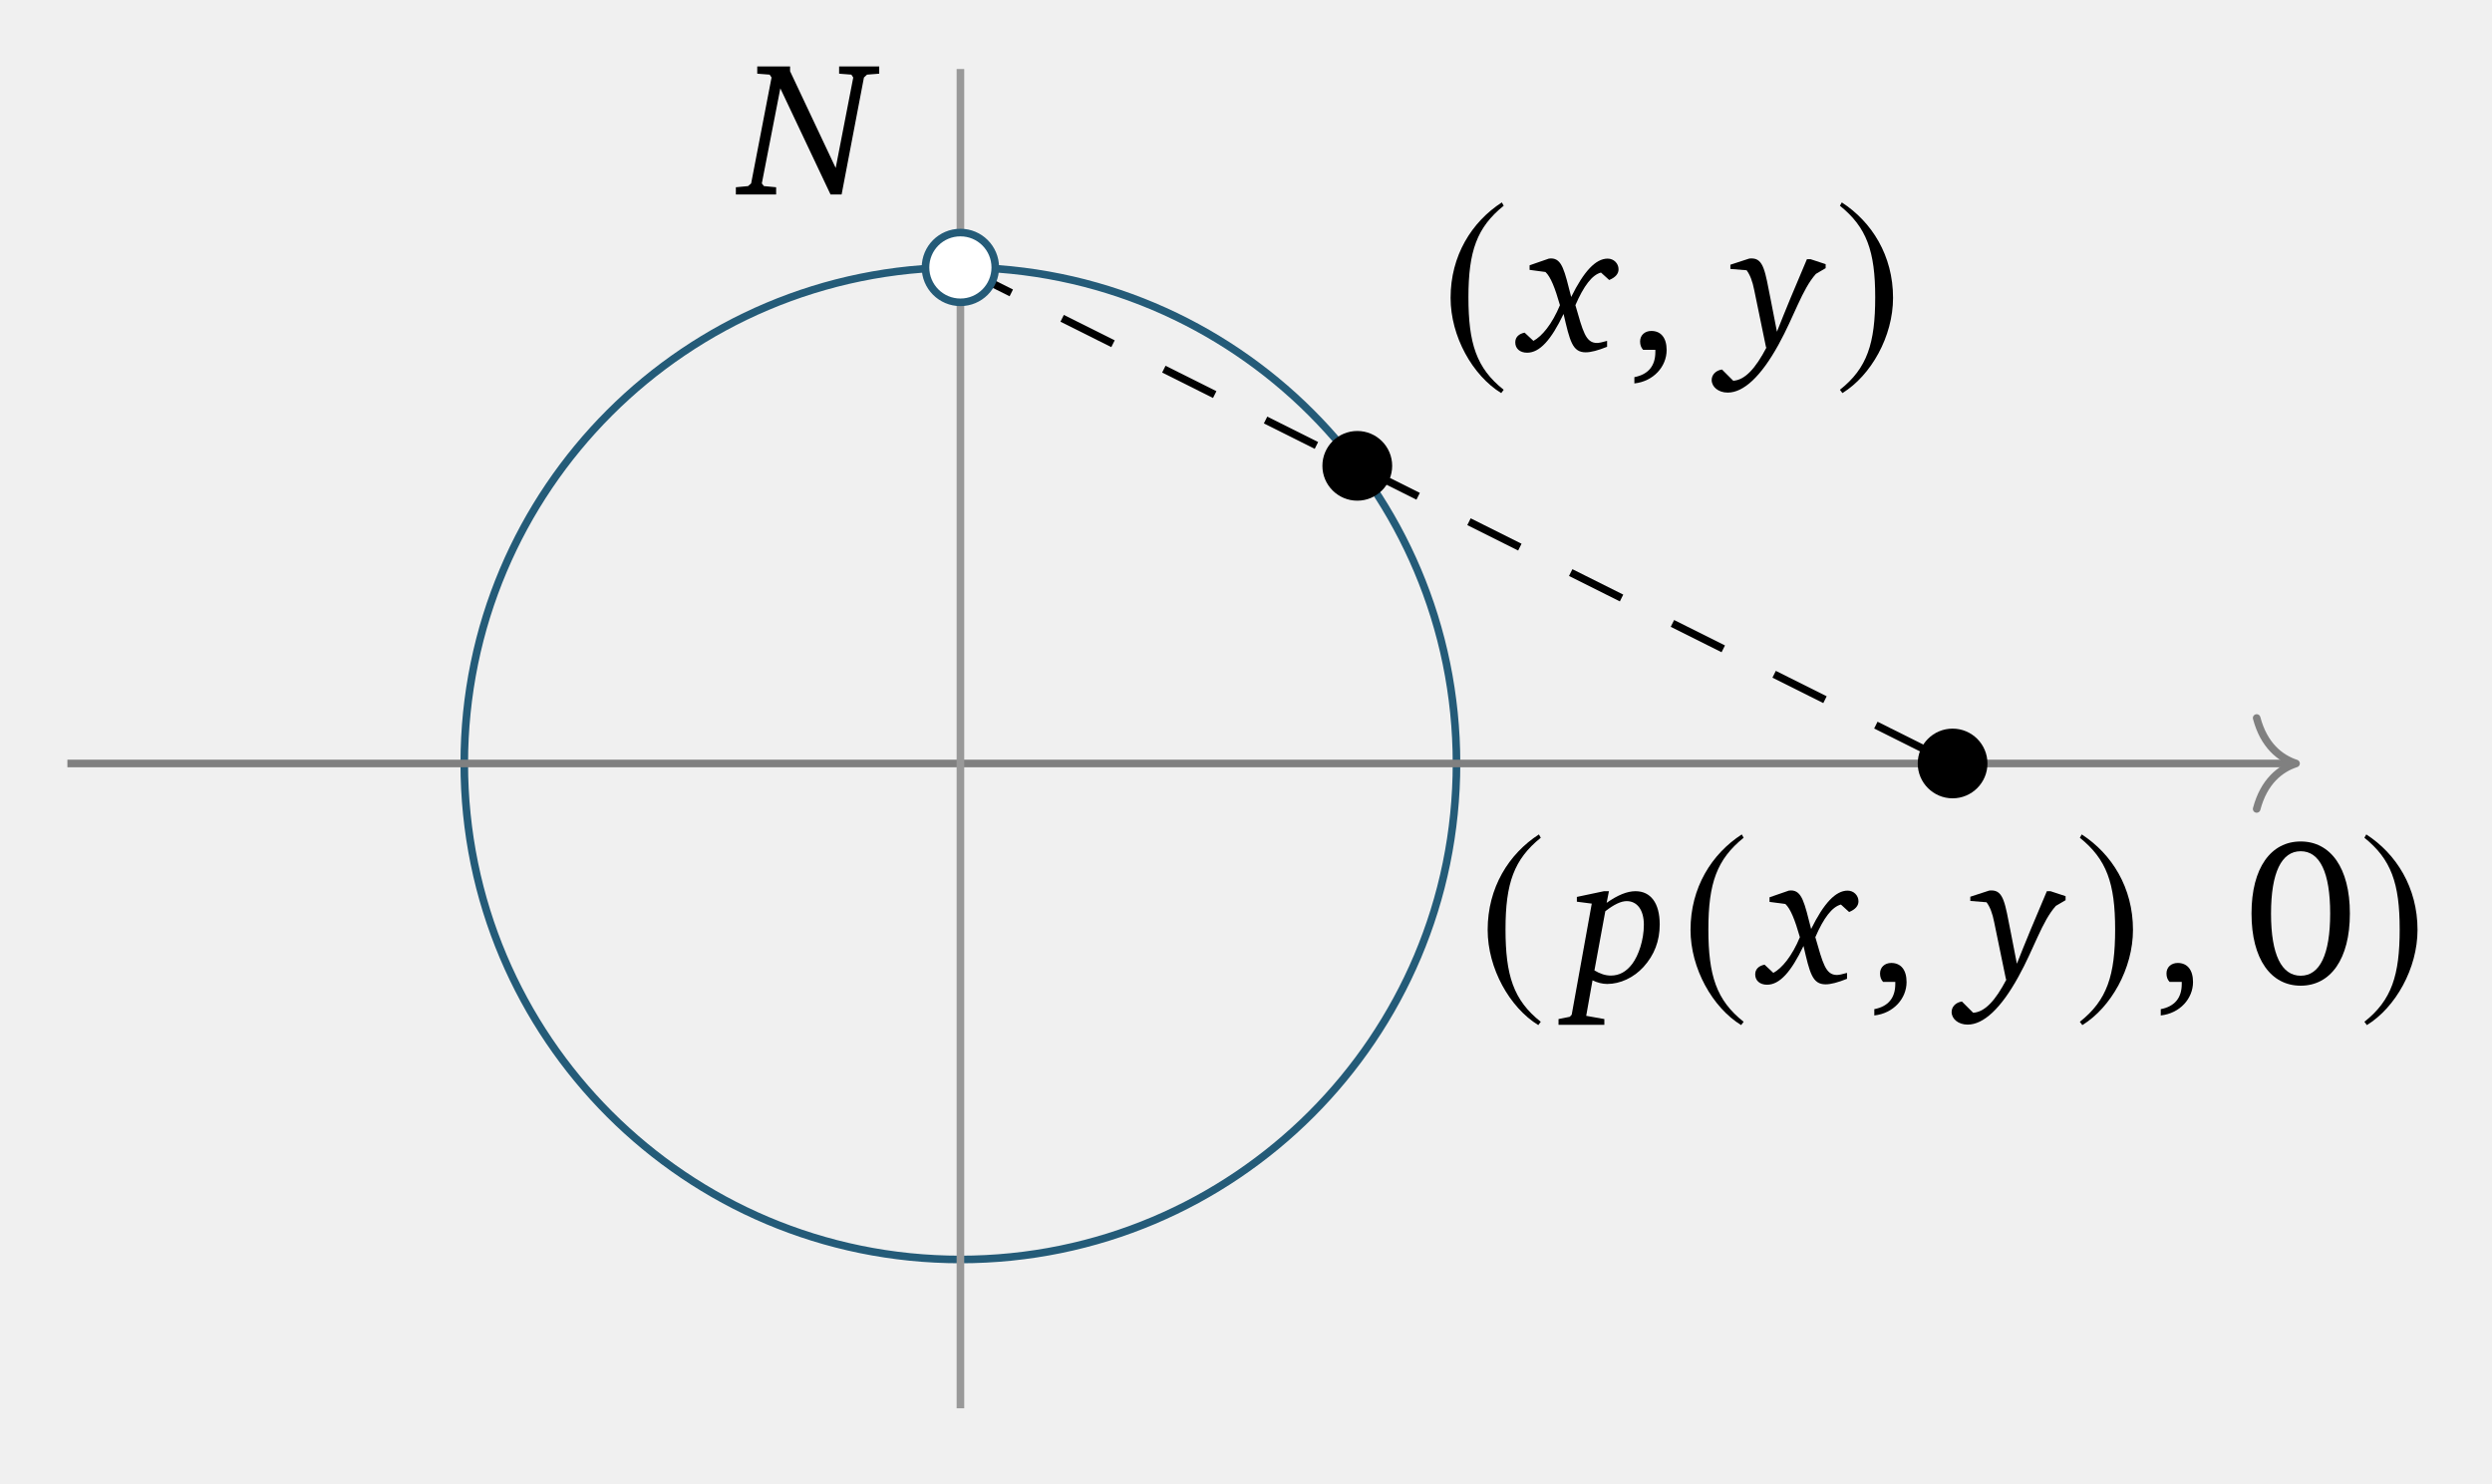
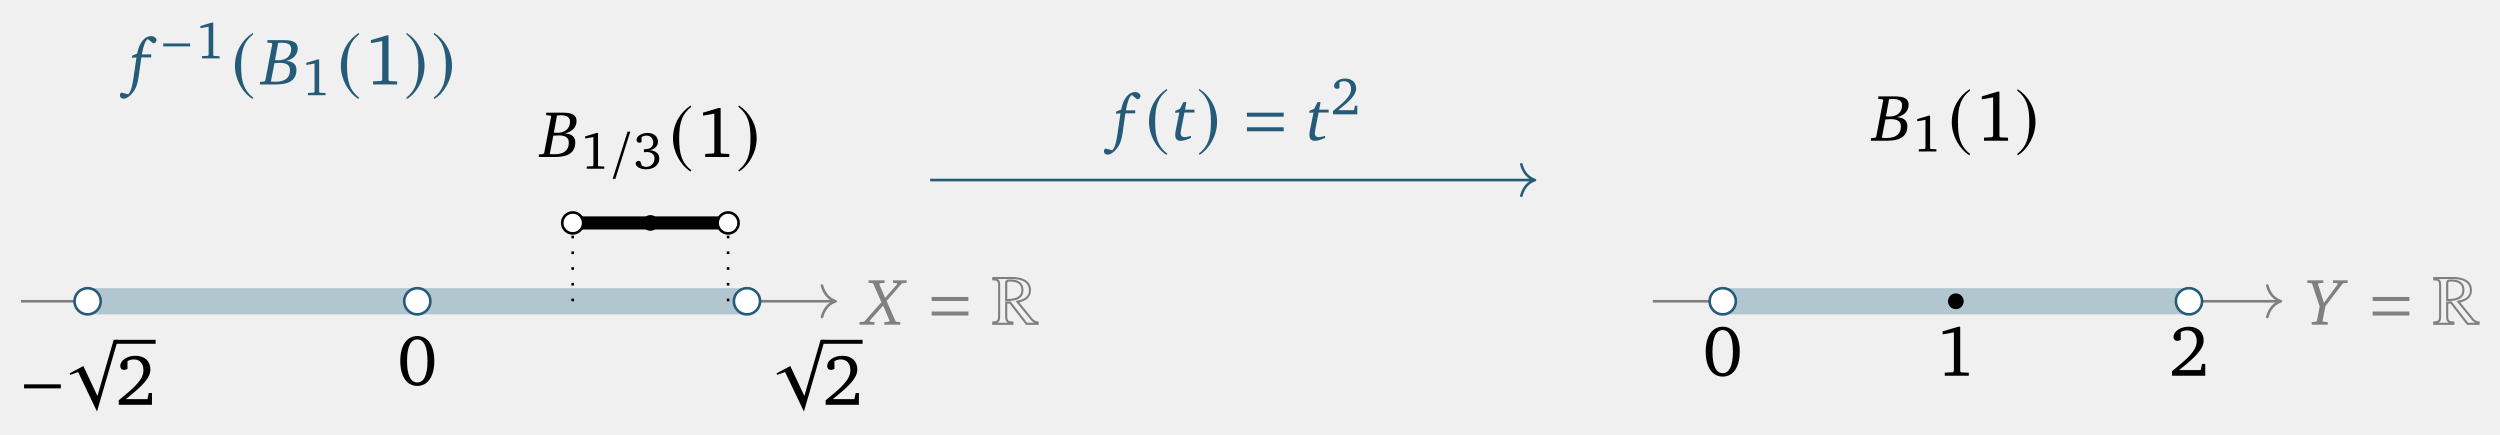
- <svg xmlns="http://www.w3.org/2000/svg" version="1.1" width="131pt" height="78pt" viewBox="0 -78 131 78">
+ <svg xmlns="http://www.w3.org/2000/svg" version="1.1" width="380pt" height="66pt" viewBox="0 -66 380 66">
  <g id="page1">
    <g transform="scale(1 -1)">
-       <g fill="none" stroke-width=".399">
-         <path d="M76.566 37.859C76.566 52.262 64.891 63.938 50.488 63.938C36.082 63.938 24.406 52.262 24.406 37.859C24.406 23.457 36.082 11.781 50.488 11.781C64.891 11.781 76.566 23.457 76.566 37.859Z" stroke="#245b78" />
-         <g stroke-miterlimit="10">
-           <path d="M3.543 37.859H120.5" stroke="#808080" />
-           <path d="M118.629 40.25C119.008 38.816 119.852 38.141 120.699 37.859C119.852 37.582 119.008 36.902 118.629 35.469" stroke="#808080" stroke-linecap="round" stroke-linejoin="round" />
-           <path d="M50.488 3.957V74.371" stroke="#999" />
-           <path d="M50.488 63.938L102.644 37.859" stroke="#000" stroke-dasharray="2.989 2.989" />
-         </g>
+       <path d="M3.191 20.207H126.812" stroke="#808080" fill="none" stroke-width=".399" />
+       <path d="M124.937 22.598C125.316 21.164 126.16 20.488 127.012 20.207C126.16 19.93 125.316 19.25 124.937 17.816" stroke="#808080" fill="none" stroke-width=".399" stroke-linecap="round" stroke-linejoin="round" />
+       <g fill="#808080">
+         <path d="M132.022 23.387V23.006L132.664 22.956L132.764 22.805L133.968 20.066L131.47 17.236L131.299 17.096L130.647 17.035V16.654H132.925V17.035L132.273 17.096L132.173 17.236L134.239 19.544L135.223 17.236L135.062 17.096L134.41 17.035V16.654H136.838V17.035L136.196 17.096L136.096 17.236L134.771 20.267L137.119 22.956L137.822 23.006V23.387H135.735V23.006L136.307 22.956L136.367 22.805L134.541 20.728L133.648 22.805L133.798 22.956L134.46 23.006V23.387H132.022Z" />
+         <path d="M147.198 20.254V20.865H141.612V20.254H147.198ZM147.198 18.039V18.65H141.612V18.039H147.198Z" />
+         <path d="M157.875 16.621V17.134C157.471 17.156 157.198 17.254 156.926 17.581L154.929 20.036C155.922 20.265 156.707 20.799 156.707 21.901C156.707 23.483 155.18 23.898 153.882 23.898H150.817V23.396C151.515 23.341 151.711 23.363 151.711 22.599V18.05C151.711 17.243 151.635 17.178 150.817 17.134V16.621H154.046V17.134C153.347 17.167 153.107 17.145 153.107 17.93V19.85L153.457 19.861L155.955 16.621H157.875ZM157.209 16.949H156.107L153.609 20.188L152.78 20.156V17.93C152.78 17.538 152.802 17.123 153.216 16.949H151.602C151.995 17.112 152.027 17.516 152.027 17.898V22.599C152.027 22.992 152.017 23.418 151.591 23.581H153.882C154.984 23.581 156.391 23.276 156.391 21.901C156.391 20.69 155.333 20.428 154.351 20.243L156.686 17.374C156.827 17.199 157.002 17.047 157.209 16.949ZM155.562 21.923C155.562 23.123 154.646 23.516 153.598 23.516C153.184 23.516 152.78 23.505 152.78 22.981V20.232C154.002 20.243 155.562 20.33 155.562 21.923ZM155.246 21.923C155.246 20.701 154.056 20.57 153.107 20.548V22.981C153.107 23.177 153.249 23.199 153.402 23.199C154.307 23.199 155.246 23.047 155.246 21.923Z" />
      </g>
-       <path d="M52.32 63.938C52.32 64.953 51.5 65.773 50.488 65.773C49.473 65.773 48.652 64.953 48.652 63.938C48.652 62.926 49.473 62.105 50.488 62.105C51.5 62.105 52.32 62.926 52.32 63.938Z" fill="#fff" />
-       <path d="M52.32 63.938C52.32 64.953 51.5 65.773 50.488 65.773C49.473 65.773 48.652 64.953 48.652 63.938C48.652 62.926 49.473 62.105 50.488 62.105C51.5 62.105 52.32 62.926 52.32 63.938Z" stroke="#245b78" fill="none" stroke-width=".399" stroke-miterlimit="10" />
-       <path d="M39.807 74.507V74.126L40.459 74.076L40.559 73.925L39.486 68.356L39.325 68.216L38.683 68.155V67.774H40.8V68.155L40.158 68.216L40.048 68.356L41.021 73.354L43.66 67.774H44.242L45.416 73.925L45.577 74.076L46.219 74.126V74.507H44.111V74.126L44.754 74.076L44.854 73.925L43.931 69.169L41.533 74.256V74.507H39.807Z" />
-       <path d="M73.184 53.508C73.184 54.52 72.363 55.34 71.352 55.34C70.336 55.34 69.516 54.52 69.516 53.508S70.336 51.676 71.352 51.676C72.363 51.676 73.184 52.496 73.184 53.508Z" />
-       <path d="M78.949 67.358C77.367 66.332 76.255 64.565 76.255 62.34C76.255 60.31 77.411 58.26 78.916 57.333L79.047 57.507C77.607 58.642 77.193 59.961 77.193 62.372C77.193 64.794 77.64 66.049 79.047 67.183L78.949 67.358Z" />
-       <path d="M81.421 64.403L80.408 64.052V63.811L81.241 63.7C81.512 63.45 81.743 62.868 82.004 61.955C81.592 60.961 81.06 60.319 80.609 60.078L80.147 60.51C79.836 60.449 79.655 60.269 79.655 59.998C79.655 59.677 79.896 59.456 80.278 59.456C80.94 59.456 81.542 60.128 82.194 61.493C82.525 60.068 82.656 59.476 83.358 59.476C83.629 59.476 84.01 59.576 84.482 59.767V60.078C84.241 60.008 84.06 59.968 83.95 59.968C83.348 59.968 83.208 60.6 82.816 61.955C83.258 62.978 83.699 63.55 84.161 63.67L84.592 63.279C84.914 63.41 85.084 63.6 85.084 63.841C85.084 64.152 84.833 64.403 84.512 64.403C83.88 64.403 83.258 63.73 82.595 62.386C82.244 63.75 82.124 64.413 81.532 64.413C81.492 64.413 81.462 64.403 81.421 64.403Z" />
-       <path d="M85.916 57.84C86.929 57.951 87.612 58.733 87.612 59.596C87.612 60.239 87.311 60.6 86.809 60.6C86.468 60.6 86.217 60.379 86.217 60.048C86.217 59.867 86.267 59.727 86.377 59.606H87.019V59.496C87.019 58.763 86.648 58.312 85.916 58.171V57.84Z" />
-       <path d="M91.946 64.403L90.963 64.082V63.861L91.816 63.791C91.997 63.55 92.127 63.209 92.217 62.747L92.84 59.727L92.87 59.747C92.278 58.613 91.726 58.021 91.114 57.981L90.521 58.573C90.191 58.523 89.98 58.292 89.98 58.021C89.98 57.66 90.331 57.359 90.823 57.359C91.656 57.359 92.569 58.201 93.492 59.877C94.325 61.382 94.726 62.777 95.459 63.6L95.971 63.901V64.112L95.178 64.373H94.987C94.355 62.898 93.833 61.633 93.411 60.56L93.081 62.255C92.789 63.72 92.719 64.413 92.077 64.413C92.037 64.413 91.987 64.413 91.946 64.403Z" />
-       <path d="M96.82 67.358L96.721 67.183C98.128 66.049 98.576 64.794 98.576 62.372C98.576 59.961 98.161 58.642 96.721 57.507L96.852 57.333C98.358 58.26 99.514 60.31 99.514 62.34C99.514 64.565 98.401 66.332 96.82 67.358Z" />
-       <path d="M104.477 37.859C104.477 38.871 103.656 39.691 102.644 39.691C101.633 39.691 100.812 38.871 100.812 37.859C100.812 36.848 101.633 36.027 102.644 36.027C103.656 36.027 104.477 36.848 104.477 37.859Z" />
-       <path d="M80.898 34.129C79.316 33.103 78.204 31.336 78.204 29.111C78.204 27.082 79.36 25.031 80.865 24.104L80.996 24.278C79.556 25.413 79.142 26.732 79.142 29.143C79.142 31.565 79.589 32.82 80.996 33.954L80.898 34.129Z" />
-       <path d="M84.318 31.144L82.893 30.843V30.592L83.676 30.491L82.622 24.651L82.522 24.541L81.929 24.421V24.12H84.338V24.421L83.384 24.591L83.716 26.458C83.967 26.337 84.228 26.267 84.489 26.267C85.171 26.267 85.883 26.598 86.395 27.16C86.967 27.792 87.248 28.525 87.248 29.398C87.248 30.532 86.766 31.144 85.974 31.144C85.542 31.144 85.04 30.943 84.458 30.532L84.579 31.144H84.318ZM83.816 26.979L84.388 30.09C84.839 30.442 85.211 30.622 85.512 30.622C86.054 30.622 86.415 30.171 86.415 29.378C86.415 28.575 86.134 27.762 85.803 27.321C85.492 26.909 85.121 26.708 84.679 26.708C84.398 26.708 84.117 26.799 83.816 26.979Z" />
-       <path d="M91.562 34.129C89.98 33.103 88.868 31.336 88.868 29.111C88.868 27.082 90.024 25.031 91.529 24.104L91.66 24.278C90.22 25.413 89.806 26.732 89.806 29.143C89.806 31.565 90.253 32.82 91.66 33.954L91.562 34.129Z" />
-       <path d="M94.034 31.174L93.021 30.823V30.582L93.854 30.471C94.125 30.221 94.356 29.639 94.617 28.726C94.205 27.732 93.673 27.09 93.222 26.849L92.76 27.281C92.449 27.22 92.268 27.04 92.268 26.769C92.268 26.448 92.509 26.227 92.891 26.227C93.553 26.227 94.155 26.899 94.807 28.264C95.138 26.839 95.269 26.247 95.971 26.247C96.242 26.247 96.623 26.347 97.095 26.538V26.849C96.854 26.779 96.673 26.739 96.563 26.739C95.961 26.739 95.821 27.371 95.429 28.726C95.871 29.749 96.312 30.321 96.774 30.442L97.205 30.05C97.527 30.181 97.697 30.371 97.697 30.612C97.697 30.923 97.446 31.174 97.125 31.174C96.493 31.174 95.871 30.502 95.208 29.157C94.857 30.521 94.737 31.184 94.145 31.184C94.105 31.184 94.075 31.174 94.034 31.174Z" />
-       <path d="M98.529 24.611C99.542 24.722 100.225 25.504 100.225 26.367C100.225 27.01 99.924 27.371 99.422 27.371C99.081 27.371 98.83 27.15 98.83 26.819C98.83 26.638 98.88 26.498 98.99 26.377H99.632V26.267C99.632 25.534 99.261 25.083 98.529 24.942V24.611Z" />
-       <path d="M104.559 31.174L103.576 30.853V30.632L104.429 30.562C104.61 30.321 104.74 29.98 104.83 29.518L105.453 26.498L105.483 26.518C104.891 25.384 104.339 24.792 103.727 24.752L103.134 25.344C102.803 25.294 102.593 25.063 102.593 24.792C102.593 24.431 102.944 24.13 103.436 24.13C104.269 24.13 105.182 24.972 106.105 26.648C106.938 28.153 107.339 29.548 108.072 30.371L108.584 30.672V30.883L107.791 31.144H107.6C106.968 29.669 106.446 28.404 106.024 27.331L105.694 29.026C105.402 30.491 105.332 31.184 104.69 31.184C104.65 31.184 104.6 31.184 104.559 31.174Z" />
-       <path d="M109.433 34.129L109.334 33.954C110.741 32.82 111.189 31.565 111.189 29.143C111.189 26.732 110.774 25.413 109.334 24.278L109.465 24.104C110.971 25.031 112.127 27.082 112.127 29.111C112.127 31.336 111.014 33.103 109.433 34.129Z" />
-       <path d="M113.587 24.611C114.601 24.722 115.283 25.504 115.283 26.367C115.283 27.01 114.982 27.371 114.48 27.371C114.139 27.371 113.888 27.15 113.888 26.819C113.888 26.638 113.938 26.498 114.049 26.377H114.691V26.267C114.691 25.534 114.32 25.083 113.587 24.942V24.611Z" />
-       <path d="M120.943 33.758C119.384 33.758 118.358 32.383 118.358 29.972S119.384 26.176 120.943 26.176C122.503 26.176 123.529 27.561 123.529 29.972S122.503 33.758 120.943 33.758ZM120.943 33.245C121.947 33.245 122.493 32.132 122.493 29.972S121.947 26.7 120.943 26.7C119.94 26.7 119.384 27.802 119.384 29.962C119.384 32.132 119.94 33.245 120.943 33.245Z" />
-       <path d="M124.391 34.129L124.292 33.954C125.699 32.82 126.147 31.565 126.147 29.143C126.147 26.732 125.732 25.413 124.292 24.278L124.423 24.104C125.929 25.031 127.085 27.082 127.085 29.111C127.085 31.336 125.972 33.103 124.391 34.129Z" />
+       <path d="M13.32 20.207H63.43M63.43 20.207H113.539" stroke="#b2c6d0" fill="none" stroke-width="3.985" stroke-miterlimit="10" />
+       <path d="M15.312 20.207C15.312 21.309 14.418 22.199 13.32 22.199C12.219 22.199 11.324 21.309 11.324 20.207C11.324 19.109 12.219 18.215 13.32 18.215C14.418 18.215 15.312 19.109 15.312 20.207Z" fill="#fff" />
+       <path d="M15.312 20.207C15.312 21.309 14.418 22.199 13.32 22.199C12.219 22.199 11.324 21.309 11.324 20.207C11.324 19.109 12.219 18.215 13.32 18.215C14.418 18.215 15.312 19.109 15.312 20.207Z" stroke="#245b78" fill="none" stroke-width=".399" stroke-miterlimit="10" />
+       <path d="M65.422 20.207C65.422 21.309 64.531 22.199 63.43 22.199C62.328 22.199 61.438 21.309 61.438 20.207C61.438 19.109 62.328 18.215 63.43 18.215C64.531 18.215 65.422 19.109 65.422 20.207Z" fill="#fff" />
+       <path d="M65.422 20.207C65.422 21.309 64.531 22.199 63.43 22.199C62.328 22.199 61.438 21.309 61.438 20.207C61.438 19.109 62.328 18.215 63.43 18.215C64.531 18.215 65.422 19.109 65.422 20.207Z" stroke="#245b78" fill="none" stroke-width=".399" stroke-miterlimit="10" />
+       <path d="M115.531 20.207C115.531 21.309 114.641 22.199 113.539 22.199C112.438 22.199 111.547 21.309 111.547 20.207C111.547 19.109 112.438 18.215 113.539 18.215C114.641 18.215 115.531 19.109 115.531 20.207Z" fill="#fff" />
+       <path d="M115.531 20.207C115.531 21.309 114.641 22.199 113.539 22.199C112.438 22.199 111.547 21.309 111.547 20.207C111.547 19.109 112.438 18.215 113.539 18.215C114.641 18.215 115.531 19.109 115.531 20.207Z" stroke="#245b78" fill="none" stroke-width=".399" stroke-miterlimit="10" />
+       <path d="M9.244 6.97V7.581H3.658V6.97H9.244Z" />
+       <path d="M17.917 14.355H17.284L14.808 5.813L12.67 10.362L10.575 9.249L10.706 9.02L11.874 9.457L14.743 3.446L17.917 14.355Z" />
+       <path d="M17.59 14.047H23.656" stroke="#000" fill="none" stroke-width=".605" stroke-miterlimit="10" />
+       <path d="M19.128 5.334C21.539 7.254 22.859 8.486 22.859 9.861C22.859 11.094 21.997 11.923 20.59 11.923C19.237 11.923 18.277 11.148 18.277 10.384C18.277 10.014 18.506 9.774 18.888 9.774C19.063 9.774 19.226 9.828 19.379 9.937V11.104C19.706 11.29 20.023 11.366 20.35 11.366C21.255 11.366 21.801 10.755 21.801 9.719C21.801 8.29 20.437 7.101 18.048 5.159V4.472H23.099V6.261H22.608L22.412 5.334H19.128Z" />
+       <path d="M63.428 14.923C61.869 14.923 60.843 13.548 60.843 11.137C60.843 8.726 61.869 7.341 63.428 7.341C64.988 7.341 66.014 8.726 66.014 11.137C66.014 13.548 64.988 14.923 63.428 14.923ZM63.428 14.41C64.432 14.41 64.978 13.297 64.978 11.137S64.432 7.865 63.428 7.865C62.425 7.865 61.869 8.966 61.869 11.126C61.869 13.297 62.425 14.41 63.428 14.41Z" />
+       <path d="M125.37 14.356H124.737L122.261 5.814L120.123 10.364L118.028 9.251L118.159 9.022L119.327 9.458L122.196 3.447L125.37 14.356Z" />
+       <path d="M125.043 14.047H131.109" stroke="#000" fill="none" stroke-width=".605" stroke-miterlimit="10" />
+       <path d="M126.581 5.334C128.992 7.254 130.312 8.486 130.312 9.861C130.312 11.094 129.45 11.923 128.043 11.923C126.69 11.923 125.73 11.148 125.73 10.384C125.73 10.014 125.959 9.774 126.341 9.774C126.516 9.774 126.679 9.828 126.832 9.937V11.104C127.159 11.29 127.475 11.366 127.803 11.366C128.708 11.366 129.254 10.755 129.254 9.719C129.254 8.29 127.89 7.101 125.501 5.159V4.472H130.552V6.261H130.061L129.865 5.334H126.581Z" />
+       <path d="M87.051 32.113H110.672" stroke="#000" fill="none" stroke-width="1.993" stroke-miterlimit="10" />
+       <path d="M88.644 32.113C88.644 32.992 87.93 33.707 87.051 33.707S85.457 32.992 85.457 32.113S86.172 30.52 87.051 30.52S88.644 31.234 88.644 32.113Z" fill="#fff" />
+       <path d="M88.644 32.113C88.644 32.992 87.93 33.707 87.051 33.707S85.457 32.992 85.457 32.113S86.172 30.52 87.051 30.52S88.644 31.234 88.644 32.113Z" stroke="#000" fill="none" stroke-width=".399" stroke-miterlimit="10" />
+       <path d="M112.266 32.113C112.266 32.992 111.555 33.707 110.672 33.707C109.793 33.707 109.078 32.992 109.078 32.113S109.793 30.52 110.672 30.52C111.555 30.52 112.266 31.234 112.266 32.113Z" fill="#fff" />
+       <path d="M112.266 32.113C112.266 32.992 111.555 33.707 110.672 33.707C109.793 33.707 109.078 32.992 109.078 32.113S109.793 30.52 110.672 30.52C111.555 30.52 112.266 31.234 112.266 32.113Z" stroke="#000" fill="none" stroke-width=".399" stroke-miterlimit="10" />
+       <path d="M87.051 20.207V32.113M110.672 20.207V32.113" stroke="#000" fill="none" stroke-width=".399" stroke-miterlimit="10" stroke-dasharray=".399 1.993" />
+       <path d="M100.059 32.113C100.059 32.773 99.523 33.309 98.863 33.309C98.203 33.309 97.668 32.773 97.668 32.113C97.668 31.453 98.203 30.918 98.863 30.918C99.523 30.918 100.059 31.453 100.059 32.113Z" />
+       <path d="M83.029 48.873V48.492L83.671 48.441L83.771 48.291L82.708 42.722L82.537 42.581L81.905 42.521V42.14H84.414C86.441 42.14 87.444 42.872 87.444 44.378C87.444 45.201 86.902 45.662 85.859 45.712C87.023 46.003 87.635 46.666 87.635 47.619C87.635 48.492 86.963 48.873 85.608 48.873H83.029ZM84.183 45.843L84.664 48.452C84.905 48.472 85.086 48.482 85.216 48.482C86.18 48.482 86.641 48.181 86.641 47.518C86.641 46.495 85.919 45.812 84.695 45.812C84.564 45.812 84.404 45.823 84.183 45.843ZM83.561 42.581L84.103 45.371C84.434 45.401 84.695 45.421 84.875 45.421C85.949 45.421 86.461 45.09 86.461 44.307C86.461 43.143 85.708 42.551 84.223 42.551C84.012 42.551 83.792 42.561 83.561 42.581Z" />
+       <path d="M90.675 45.792L88.946 45.274V44.94L90.197 45.163V40.876L90.101 40.74L89.185 40.692V40.35H91.854V40.685L90.994 40.724L90.898 40.844V45.792H90.675Z" />
+       <path d="M93.123 38.812H93.537L95.801 45.984H95.386L93.123 38.812Z" />
+       <path d="M98.821 43.163C99.602 43.386 100.008 43.84 100.008 44.454C100.008 45.258 99.395 45.792 98.438 45.792C97.443 45.792 96.757 45.258 96.757 44.732C96.757 44.477 96.933 44.302 97.188 44.302C97.315 44.302 97.418 44.334 97.514 44.406V45.155C97.745 45.314 97.992 45.386 98.271 45.386C98.885 45.386 99.283 44.98 99.283 44.35C99.283 43.705 98.853 43.322 98.048 43.322C97.992 43.322 97.937 43.33 97.881 43.33V42.86C98.032 42.884 98.176 42.892 98.303 42.892C99.068 42.892 99.483 42.525 99.483 41.896C99.483 41.186 98.957 40.637 98.231 40.637C97.992 40.637 97.769 40.701 97.554 40.828L97.307 41.505C97.219 41.537 97.14 41.545 97.068 41.545C96.813 41.545 96.622 41.37 96.622 41.139C96.622 40.732 97.251 40.262 98.199 40.262C99.427 40.262 100.215 40.987 100.215 41.88C100.215 42.605 99.705 43.099 98.821 43.163Z" />
+       <path d="M104.988 49.961C103.406 48.936 102.294 47.169 102.294 44.943C102.294 42.914 103.45 40.864 104.955 39.936L105.086 40.111C103.646 41.246 103.232 42.565 103.232 44.976C103.232 47.398 103.679 48.652 105.086 49.787L104.988 49.961Z" />
+       <path d="M109.232 49.591L106.864 48.881V48.423L108.577 48.729V42.86L108.446 42.674L107.192 42.609V42.14H110.846V42.598L109.668 42.653L109.537 42.816V49.591H109.232Z" />
+       <path d="M112.319 49.961L112.22 49.787C113.627 48.652 114.075 47.398 114.075 44.976C114.075 42.565 113.66 41.246 112.22 40.111L112.351 39.936C113.857 40.864 115.013 42.914 115.013 44.943C115.013 47.169 113.9 48.936 112.319 49.961Z" />
+       <g fill="#245b78">
+         <path d="M23.292 59.397C23.603 59.457 23.784 59.657 23.784 59.918C23.784 60.219 23.433 60.51 22.951 60.51C22.018 60.51 21.175 59.577 20.844 57.851L20.081 57.54L20.071 57.209L20.743 57.279L20.322 54.399C20.131 53.065 19.961 52.152 19.489 51.66L18.446 51.931C18.305 51.83 18.225 51.69 18.225 51.529C18.225 51.208 18.446 50.997 18.767 50.997C19.248 50.997 19.8 51.379 20.332 52.132C20.773 52.753 20.954 53.506 21.085 54.429L21.486 57.279H22.981V57.731H21.566C21.787 59.035 22.088 59.818 22.469 60.069L23.292 59.397Z" />
+         <path d="M28.898 58.95V59.396H24.818V58.95H28.898Z" />
+         <path d="M32.19 62.568L30.461 62.049V61.715L31.712 61.938V57.651L31.616 57.515L30.7 57.468V57.125H33.369V57.46L32.509 57.499L32.413 57.619V62.568H32.19Z" />
+         <path d="M38.405 60.987C36.823 59.961 35.711 58.194 35.711 55.968C35.711 53.939 36.867 51.889 38.372 50.962L38.503 51.136C37.063 52.271 36.649 53.59 36.649 56.001C36.649 58.423 37.096 59.677 38.503 60.812L38.405 60.987Z" />
+         <path d="M40.644 59.898V59.517L41.286 59.467L41.386 59.316L40.323 53.747L40.152 53.607L39.52 53.546V53.165H42.029C44.056 53.165 45.059 53.897 45.059 55.403C45.059 56.226 44.517 56.687 43.474 56.737C44.638 57.028 45.25 57.691 45.25 58.644C45.25 59.517 44.578 59.898 43.223 59.898H40.644ZM41.798 56.868L42.279 59.477C42.52 59.497 42.701 59.507 42.831 59.507C43.795 59.507 44.256 59.206 44.256 58.543C44.256 57.52 43.534 56.837 42.31 56.837C42.179 56.837 42.019 56.848 41.798 56.868ZM41.176 53.607L41.718 56.396C42.049 56.426 42.31 56.446 42.49 56.446C43.564 56.446 44.076 56.115 44.076 55.332C44.076 54.168 43.323 53.577 41.838 53.577C41.627 53.577 41.407 53.587 41.176 53.607Z" />
+         <path d="M48.29 56.972L46.561 56.453V56.119L47.812 56.342V52.055L47.716 51.919L46.8 51.872V51.529H49.47V51.864L48.609 51.903L48.513 52.023V56.972H48.29Z" />
+         <path d="M54.505 60.987C52.923 59.961 51.811 58.194 51.811 55.968C51.811 53.939 52.967 51.889 54.472 50.962L54.603 51.136C53.163 52.271 52.749 53.59 52.749 56.001C52.749 58.423 53.196 59.677 54.603 60.812L54.505 60.987Z" />
+         <path d="M58.748 60.616L56.381 59.907V59.448L58.094 59.754V53.885L57.963 53.699L56.709 53.634V53.165H60.363V53.623L59.185 53.678L59.054 53.841V60.616H58.748Z" />
+         <path d="M61.836 60.987L61.737 60.812C63.144 59.677 63.592 58.423 63.592 56.001C63.592 53.59 63.177 52.271 61.737 51.136L61.868 50.962C63.374 51.889 64.53 53.939 64.53 55.968C64.53 58.194 63.417 59.961 61.836 60.987Z" />
+         <path d="M66.01 60.987L65.912 60.812C67.319 59.677 67.766 58.423 67.766 56.001C67.766 53.59 67.352 52.271 65.912 51.136L66.043 50.962C67.548 51.889 68.704 53.939 68.704 55.968C68.704 58.194 67.592 59.961 66.01 60.987Z" />
+       </g>
+       <path d="M251.227 20.207H346.5" stroke="#808080" fill="none" stroke-width=".399" stroke-miterlimit="10" />
+       <path d="M344.625 22.598C345.004 21.164 345.848 20.488 346.7 20.207C345.848 19.93 345.004 19.25 344.625 17.816" stroke="#808080" fill="none" stroke-width=".399" stroke-miterlimit="10" stroke-linecap="round" stroke-linejoin="round" />
+       <g fill="#808080">
+         <path d="M350.712 23.387V23.006L351.364 22.956L351.465 22.805L352.589 19.383L352.167 17.236L352.007 17.096L351.374 17.035V16.654H353.813V17.035L353.16 17.096L353.03 17.236L353.472 19.474L356.02 22.805L356.181 22.956L356.843 23.006V23.387H354.595V23.006L355.238 22.956L355.338 22.805L353.241 19.966L352.338 22.805L352.498 22.956L353.15 23.006V23.387H350.712Z" />
+         <path d="M366.228 20.254V20.865H360.642V20.254H366.228ZM366.228 18.039V18.65H360.642V18.039H366.228Z" />
+         <path d="M376.905 16.621V17.134C376.501 17.156 376.228 17.254 375.956 17.581L373.959 20.036C374.952 20.265 375.737 20.799 375.737 21.901C375.737 23.483 374.21 23.898 372.912 23.898H369.847V23.396C370.545 23.341 370.741 23.363 370.741 22.599V18.05C370.741 17.243 370.665 17.178 369.847 17.134V16.621H373.076V17.134C372.377 17.167 372.137 17.145 372.137 17.93V19.85L372.487 19.861L374.985 16.621H376.905ZM376.239 16.949H375.137L372.639 20.188L371.81 20.156V17.93C371.81 17.538 371.832 17.123 372.247 16.949H370.632C371.025 17.112 371.057 17.516 371.057 17.898V22.599C371.057 22.992 371.047 23.418 370.621 23.581H372.912C374.014 23.581 375.421 23.276 375.421 21.901C375.421 20.69 374.363 20.428 373.381 20.243L375.716 17.374C375.857 17.199 376.032 17.047 376.239 16.949ZM374.592 21.923C374.592 23.123 373.676 23.516 372.628 23.516C372.214 23.516 371.81 23.505 371.81 22.981V20.232C373.032 20.243 374.592 20.33 374.592 21.923ZM374.276 21.923C374.276 20.701 373.087 20.57 372.137 20.548V22.981C372.137 23.177 372.279 23.199 372.432 23.199C373.337 23.199 374.276 23.047 374.276 21.923Z" />
+       </g>
+       <path d="M261.855 20.207H332.723" stroke="#b2c6d0" fill="none" stroke-width="3.985" stroke-miterlimit="10" />
+       <path d="M263.848 20.207C263.848 21.309 262.957 22.199 261.855 22.199C260.758 22.199 259.863 21.309 259.863 20.207C259.863 19.109 260.758 18.215 261.855 18.215C262.957 18.215 263.848 19.109 263.848 20.207Z" fill="#fff" />
+       <path d="M263.848 20.207C263.848 21.309 262.957 22.199 261.855 22.199C260.758 22.199 259.863 21.309 259.863 20.207C259.863 19.109 260.758 18.215 261.855 18.215C262.957 18.215 263.848 19.109 263.848 20.207Z" stroke="#245b78" fill="none" stroke-width=".399" stroke-miterlimit="10" />
+       <path d="M261.853 16.34C260.294 16.34 259.268 14.965 259.268 12.554C259.268 10.143 260.294 8.758 261.853 8.758C263.413 8.758 264.439 10.143 264.439 12.554C264.439 14.965 263.413 16.34 261.853 16.34ZM261.853 15.827C262.857 15.827 263.403 14.714 263.403 12.554S262.857 9.282 261.853 9.282C260.85 9.282 260.294 10.383 260.294 12.543C260.294 14.714 260.85 15.827 261.853 15.827Z" />
+       <path d="M334.715 20.207C334.715 21.309 333.824 22.199 332.723 22.199C331.625 22.199 330.73 21.309 330.73 20.207C330.73 19.109 331.625 18.215 332.723 18.215C333.824 18.215 334.715 19.109 334.715 20.207Z" fill="#fff" />
+       <path d="M334.715 20.207C334.715 21.309 333.824 22.199 332.723 22.199C331.625 22.199 330.73 21.309 330.73 20.207C330.73 19.109 331.625 18.215 332.723 18.215C333.824 18.215 334.715 19.109 334.715 20.207Z" stroke="#245b78" fill="none" stroke-width=".399" stroke-miterlimit="10" />
+       <path d="M331.225 9.751C333.636 11.671 334.956 12.903 334.956 14.278C334.956 15.511 334.094 16.34 332.687 16.34C331.334 16.34 330.374 15.565 330.374 14.801C330.374 14.431 330.603 14.191 330.985 14.191C331.16 14.191 331.323 14.245 331.476 14.354V15.521C331.803 15.707 332.12 15.783 332.447 15.783C333.352 15.783 333.898 15.172 333.898 14.136C333.898 12.707 332.534 11.518 330.145 9.576V8.889H335.196V10.678H334.705L334.509 9.751H331.225Z" />
+       <path d="M298.484 20.207C298.484 20.867 297.949 21.402 297.289 21.402S296.094 20.867 296.094 20.207C296.094 19.547 296.629 19.012 297.289 19.012S298.484 19.547 298.484 20.207Z" />
+       <path d="M297.647 16.34L295.279 15.631V15.172L296.992 15.478V9.609L296.861 9.423L295.607 9.358V8.889H299.261V9.347L298.083 9.402L297.952 9.565V16.34H297.647Z" />
+       <path d="M285.503 51.345V50.964L286.145 50.914L286.245 50.763L285.182 45.194L285.011 45.054L284.379 44.993V44.612H286.888C288.915 44.612 289.918 45.345 289.918 46.85C289.918 47.673 289.376 48.134 288.332 48.184C289.497 48.476 290.109 49.138 290.109 50.091C290.109 50.964 289.437 51.345 288.082 51.345H285.503ZM286.657 48.315L287.138 50.924C287.379 50.944 287.56 50.954 287.69 50.954C288.654 50.954 289.115 50.653 289.115 49.991C289.115 48.967 288.393 48.285 287.169 48.285C287.038 48.285 286.877 48.295 286.657 48.315ZM286.035 45.054L286.577 47.843C286.908 47.873 287.169 47.893 287.349 47.893C288.423 47.893 288.935 47.562 288.935 46.78C288.935 45.616 288.182 45.024 286.697 45.024C286.486 45.024 286.266 45.034 286.035 45.054Z" />
+       <path d="M293.149 48.418L291.42 47.9V47.565L292.671 47.788V43.501L292.575 43.365L291.659 43.318V42.975H294.329V43.31L293.468 43.35L293.372 43.469V48.418H293.149Z" />
+       <path d="M299.364 52.434C297.782 51.408 296.67 49.641 296.67 47.416C296.67 45.386 297.826 43.336 299.331 42.409L299.462 42.583C298.022 43.718 297.608 45.037 297.608 47.448C297.608 49.87 298.055 51.125 299.462 52.259L299.364 52.434Z" />
+       <path d="M303.608 52.063L301.24 51.354V50.896L302.953 51.201V45.332L302.822 45.146L301.568 45.081V44.612H305.222V45.07L304.044 45.125L303.913 45.288V52.063H303.608Z" />
+       <path d="M306.696 52.434L306.597 52.259C308.004 51.125 308.452 49.87 308.452 47.448C308.452 45.037 308.037 43.718 306.597 42.583L306.728 42.409C308.234 43.336 309.39 45.386 309.39 47.416C309.39 49.641 308.277 51.408 306.696 52.434Z" />
+       <path d="M141.383 38.633H233.113" stroke="#245b78" fill="none" stroke-width=".399" stroke-miterlimit="10" />
+       <path d="M231.239 41.023C231.617 39.59 232.461 38.914 233.313 38.633C232.461 38.355 231.617 37.676 231.239 36.242" stroke="#245b78" fill="none" stroke-width=".399" stroke-miterlimit="10" stroke-linecap="round" stroke-linejoin="round" />
+       <g fill="#245b78">
+         <path d="M172.863 50.892C173.174 50.952 173.355 51.153 173.355 51.414C173.355 51.715 173.004 52.006 172.522 52.006C171.589 52.006 170.746 51.073 170.415 49.347L169.652 49.036L169.642 48.705L170.314 48.775L169.893 45.895C169.702 44.561 169.532 43.647 169.06 43.156L168.017 43.427C167.876 43.326 167.796 43.186 167.796 43.025C167.796 42.704 168.017 42.493 168.338 42.493C168.819 42.493 169.371 42.875 169.903 43.627C170.344 44.249 170.525 45.002 170.656 45.925L171.057 48.775H172.552V49.227H171.137C171.358 50.531 171.659 51.314 172.04 51.565L172.863 50.892Z" />
+         <path d="M177.34 52.482C175.758 51.457 174.646 49.69 174.646 47.464C174.646 45.435 175.802 43.385 177.307 42.457L177.438 42.632C175.998 43.767 175.584 45.086 175.584 47.497C175.584 49.919 176.031 51.173 177.438 52.308L177.34 52.482Z" />
+         <path d="M179.867 50.471L179.365 49.467L178.633 49.146V48.845L179.255 48.896L178.713 46.176C178.653 45.895 178.633 45.664 178.633 45.504C178.633 44.892 178.904 44.591 179.475 44.591C179.827 44.591 180.349 44.741 181.021 45.032V45.353C180.619 45.223 180.298 45.152 180.068 45.152C179.666 45.152 179.455 45.373 179.455 45.775C179.455 45.885 179.485 46.036 179.516 46.216L180.037 48.896H181.563V49.327H180.118L180.329 50.471H179.867Z" />
+         <path d="M182.304 52.482L182.205 52.308C183.612 51.173 184.06 49.919 184.06 47.497C184.06 45.086 183.645 43.767 182.205 42.632L182.336 42.457C183.842 43.385 184.998 45.435 184.998 47.464C184.998 49.69 183.885 51.457 182.304 52.482Z" />
+         <path d="M195.12 48.261V48.872H189.534V48.261H195.12ZM195.12 46.046V46.657H189.534V46.046H195.12Z" />
+         <path d="M200.262 50.471L199.76 49.467L199.028 49.146V48.845L199.65 48.896L199.108 46.176C199.048 45.895 199.028 45.664 199.028 45.504C199.028 44.892 199.298 44.591 199.87 44.591C200.222 44.591 200.744 44.741 201.416 45.032V45.353C201.014 45.223 200.693 45.152 200.463 45.152C200.061 45.152 199.85 45.373 199.85 45.775C199.85 45.885 199.88 46.036 199.911 46.216L200.432 48.896H201.958V49.327H200.513L200.724 50.471H200.262Z" />
+         <path d="M203.407 49.25C205.169 50.653 206.133 51.553 206.133 52.557C206.133 53.458 205.503 54.063 204.475 54.063C203.487 54.063 202.786 53.497 202.786 52.94C202.786 52.669 202.953 52.493 203.232 52.493C203.36 52.493 203.479 52.533 203.591 52.613V53.465C203.83 53.601 204.061 53.657 204.3 53.657C204.962 53.657 205.36 53.21 205.36 52.454C205.36 51.41 204.364 50.541 202.619 49.123V48.621H206.308V49.928H205.949L205.806 49.25H203.407Z" />
+       </g>
    </g>
  </g>
</svg>
